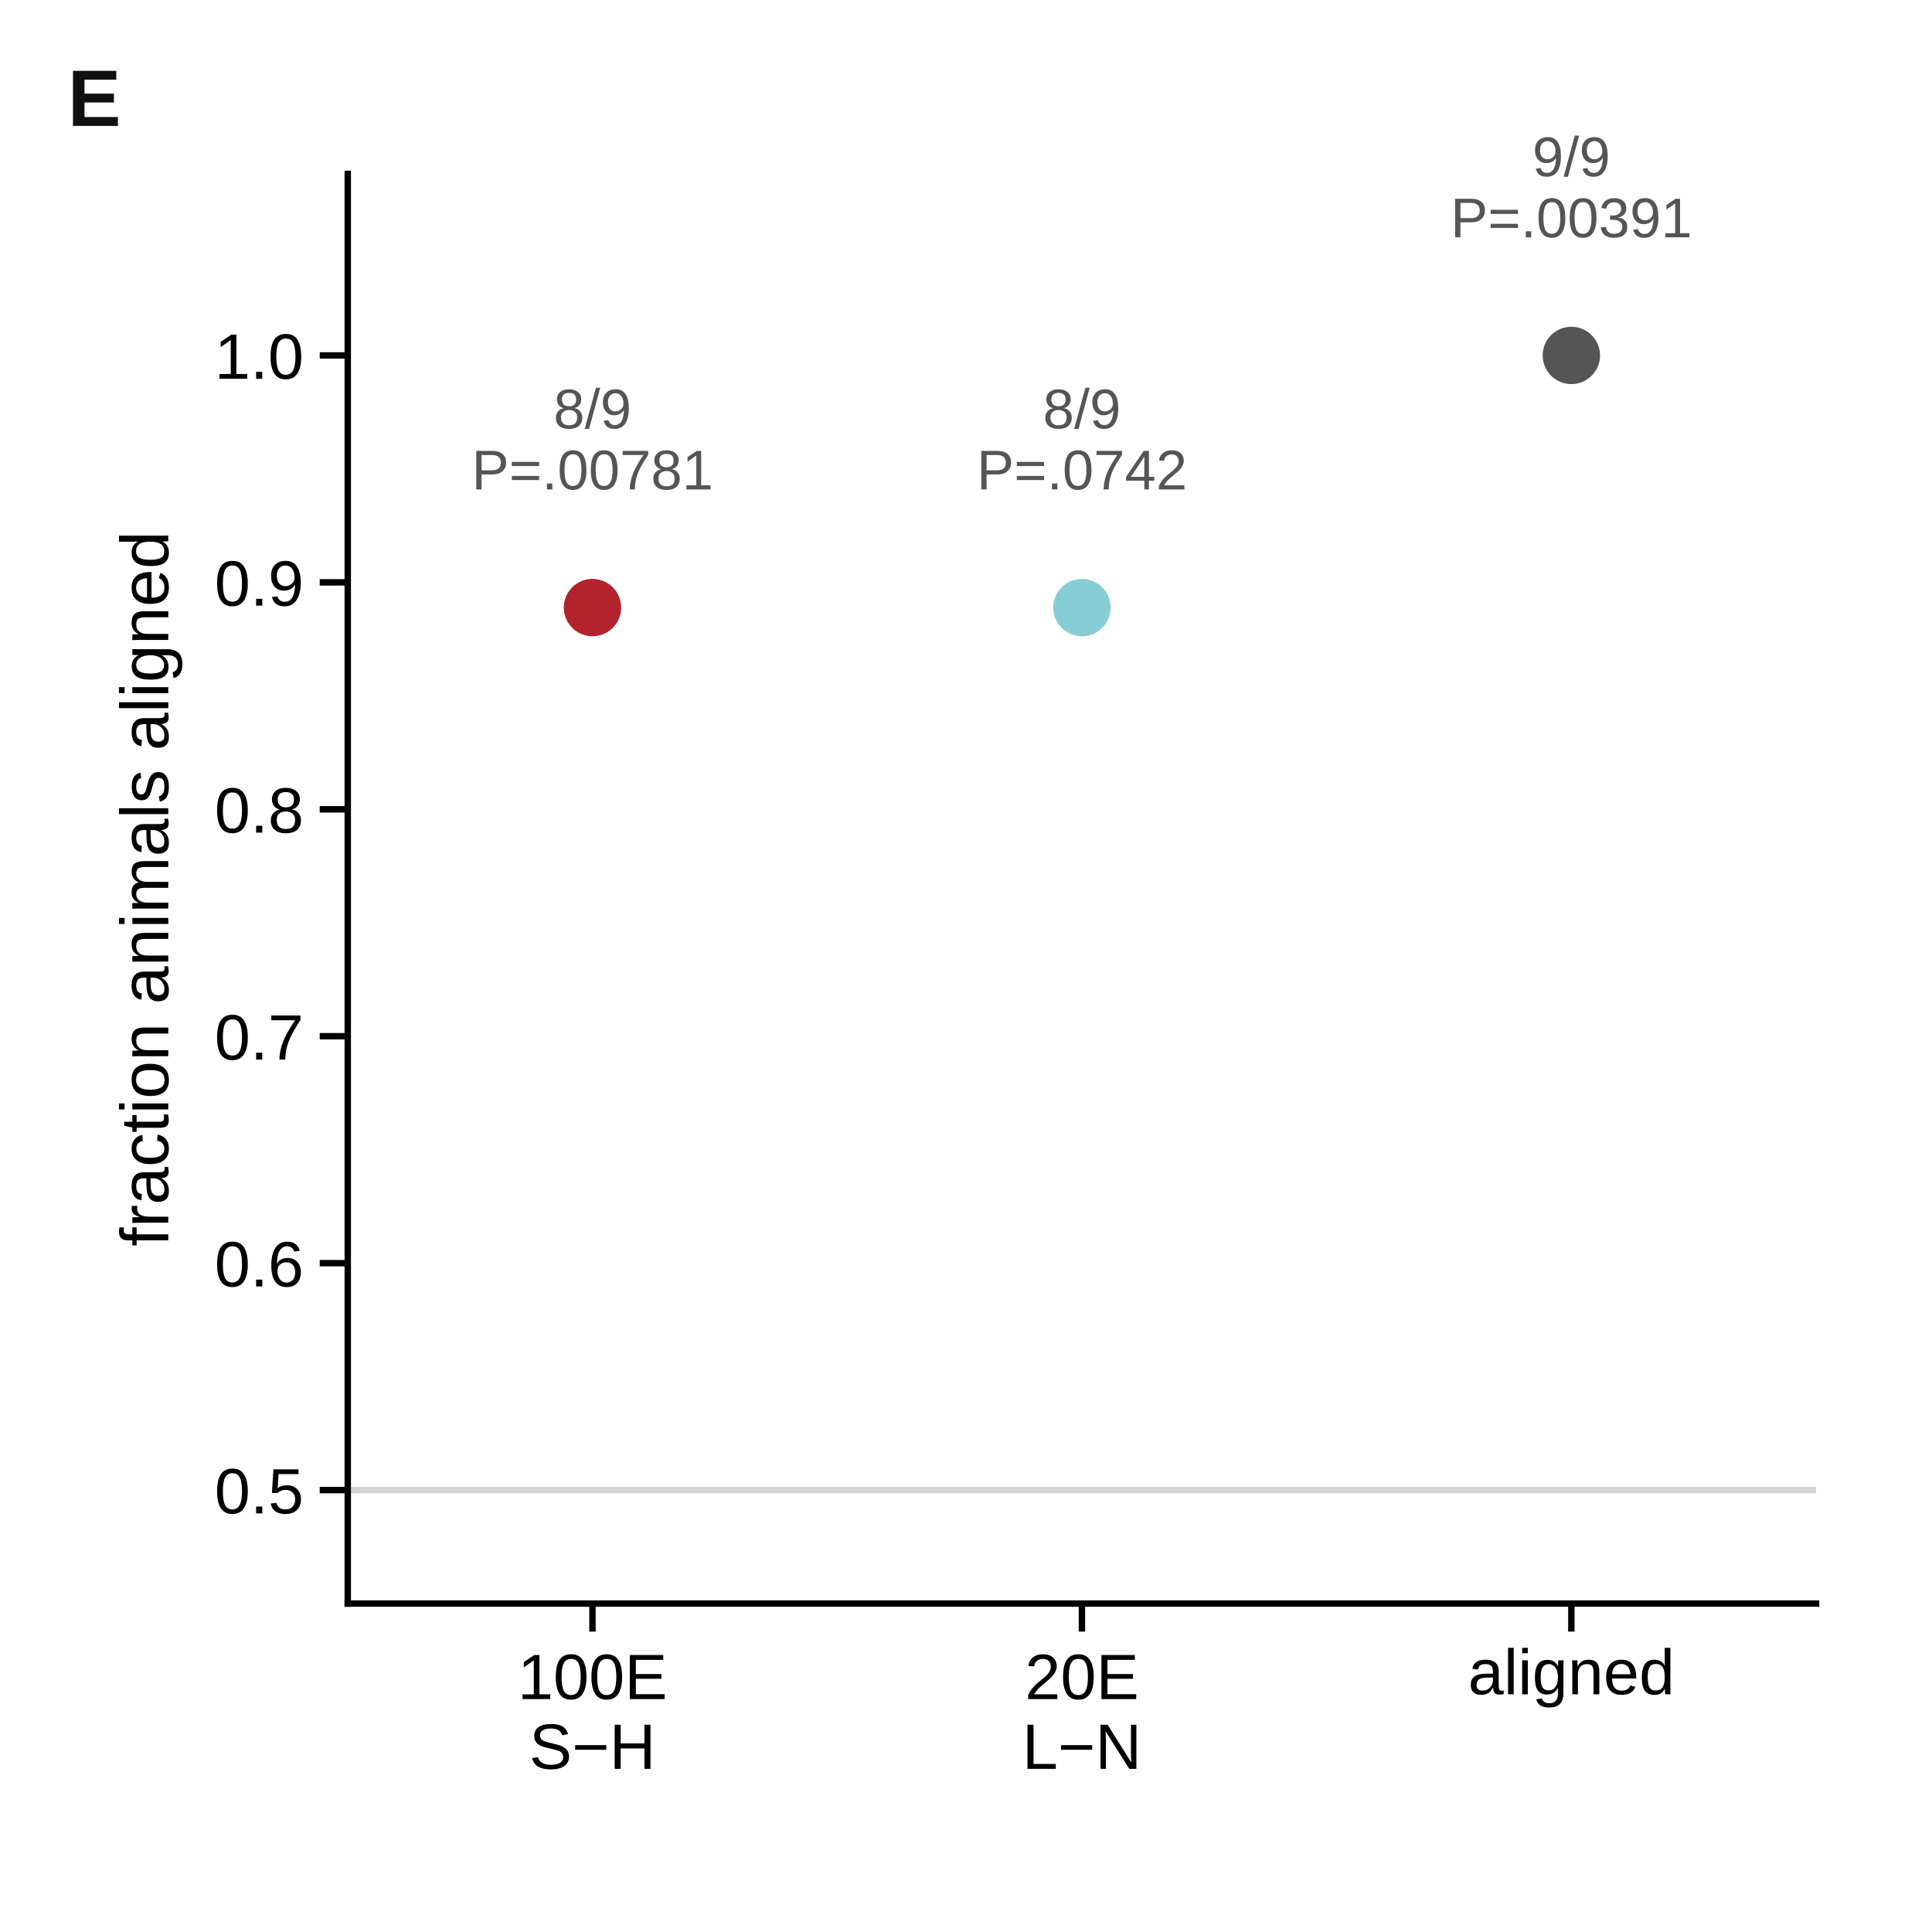
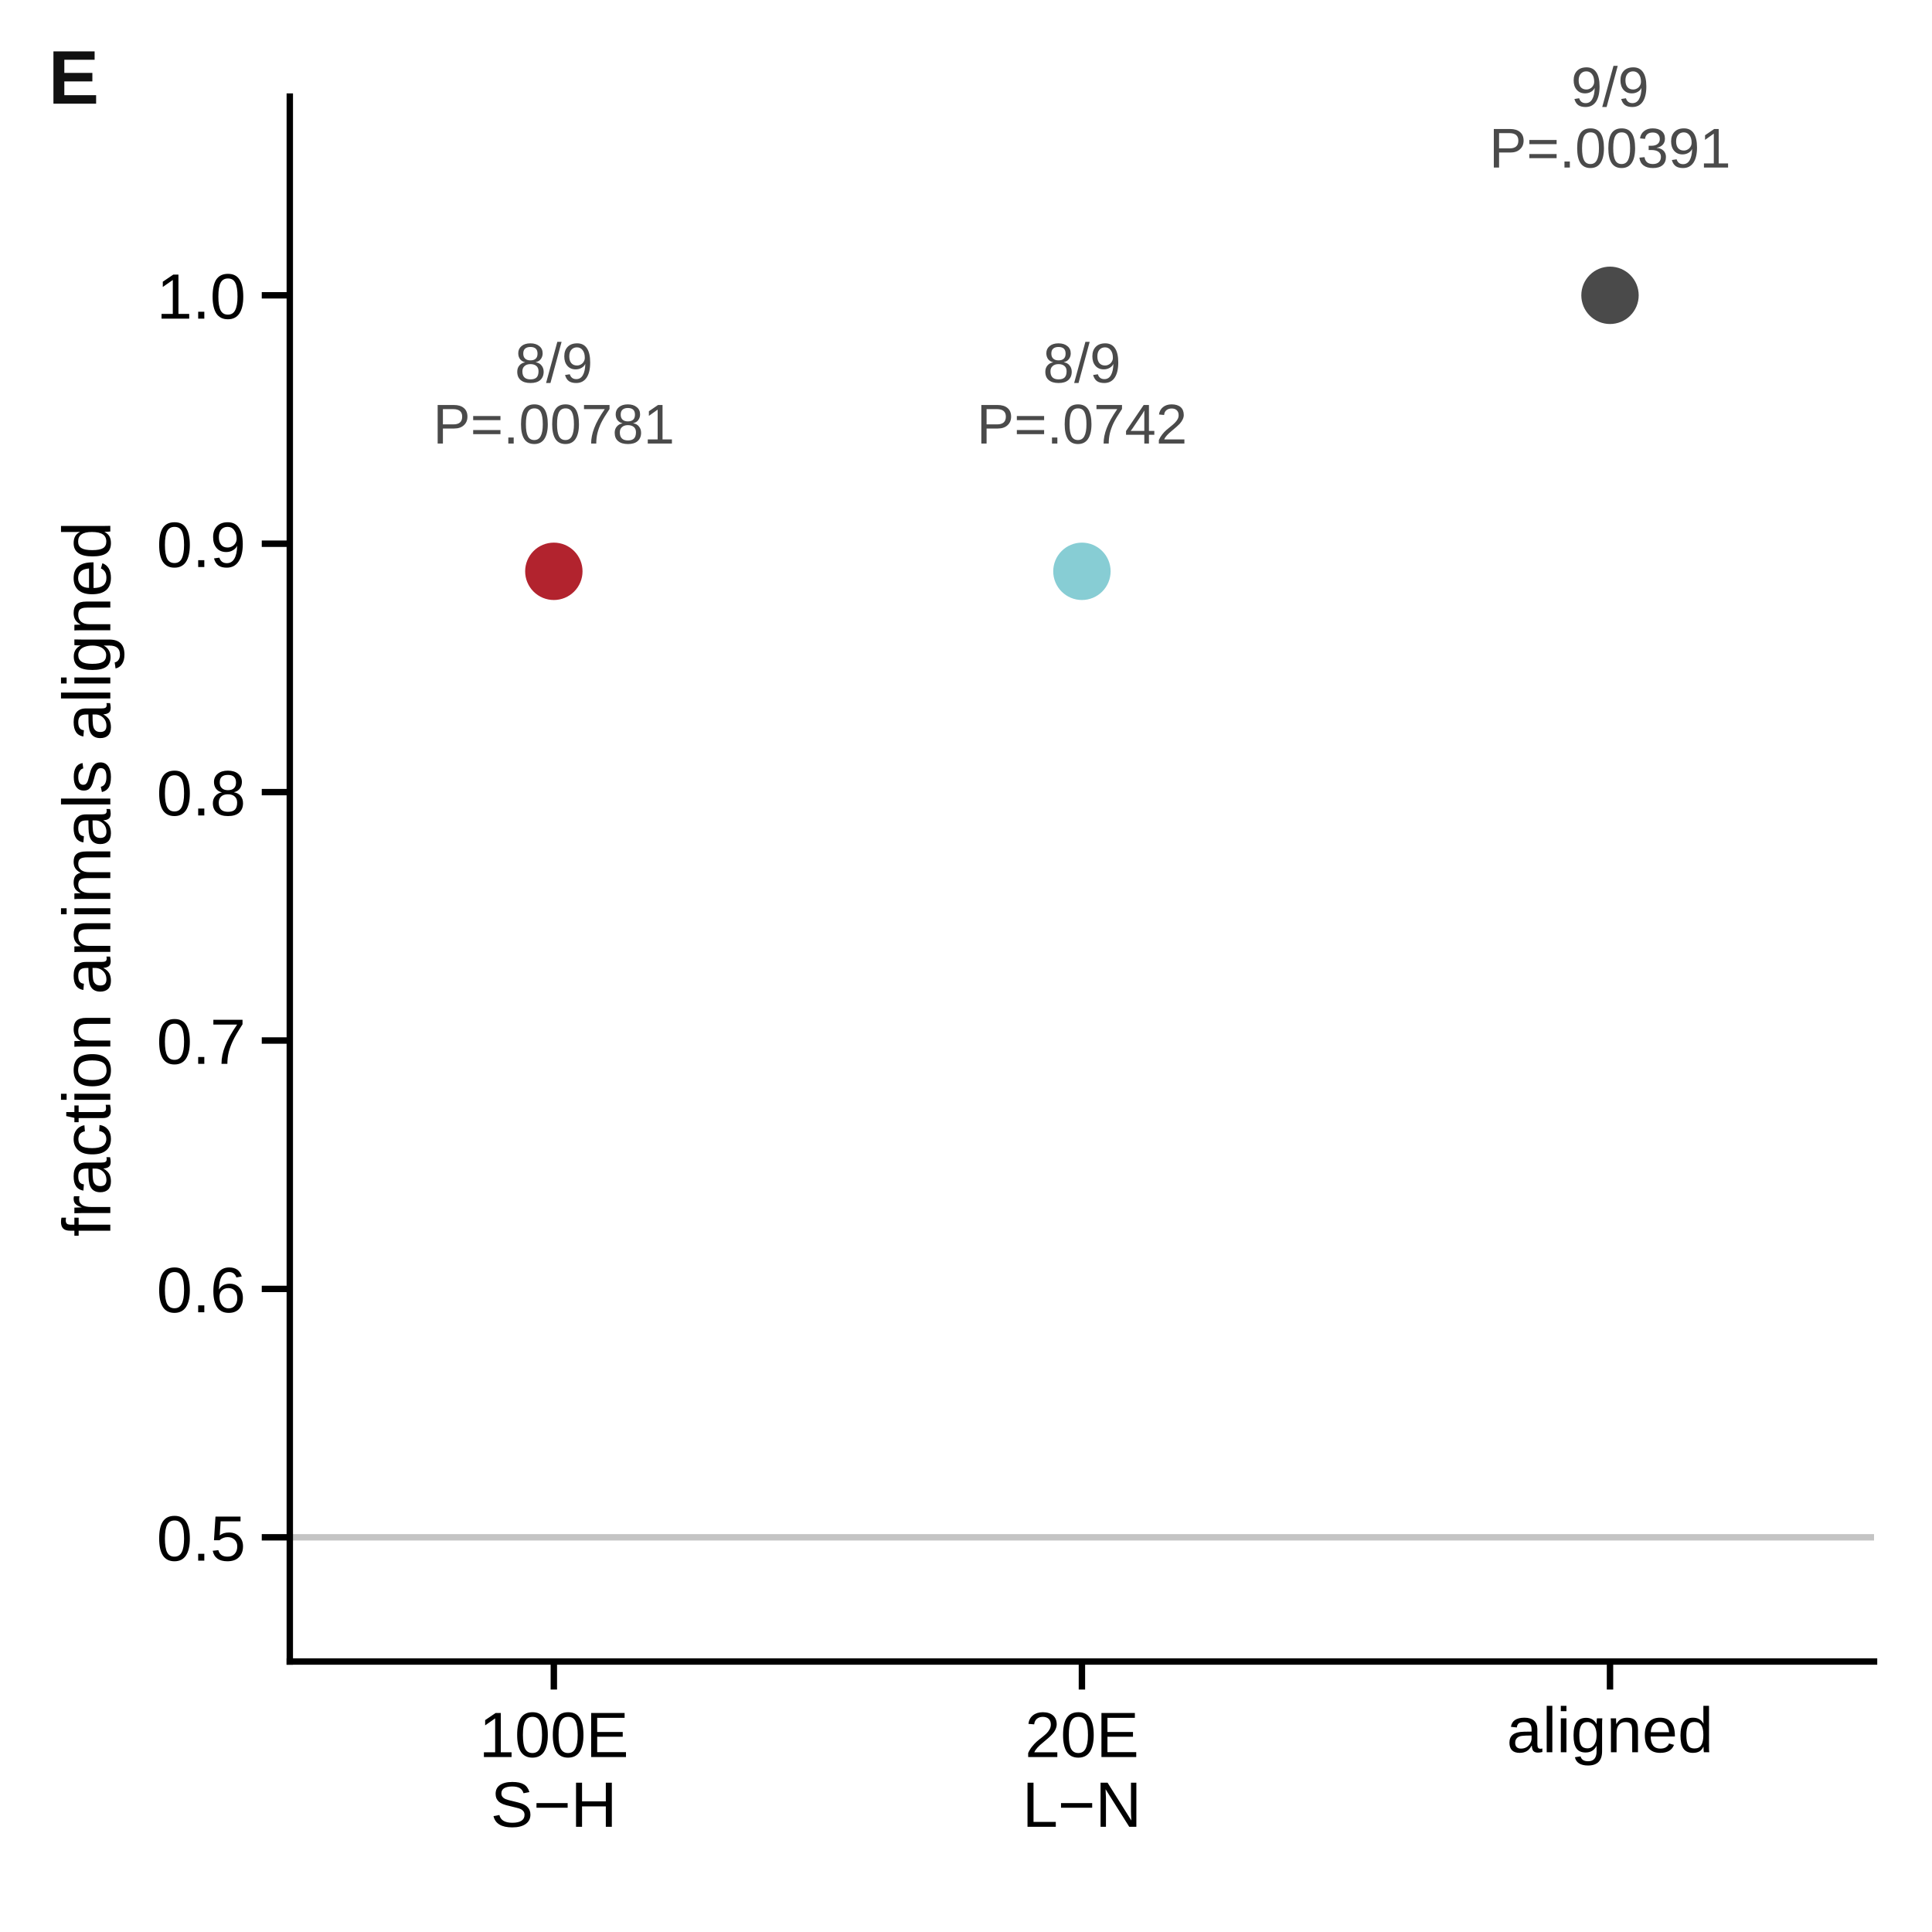
<svg xmlns="http://www.w3.org/2000/svg" xmlns:xlink="http://www.w3.org/1999/xlink" width="241.2pt" height="241.2pt" viewBox="0 0 241.2 241.2" version="1.1">
  <defs>
    <style type="text/css">*{stroke-linejoin: round; stroke-linecap: butt}</style>
  </defs>
  <g id="figure_1">
    <g id="patch_1">
      <path d="M 0 241.2 L 241.2 241.2 L 241.2 0 L 0 0 z " style="fill: #ffffff" />
    </g>
    <g id="axes_1">
      <g id="patch_2">
-         <path d="M 43.416 200.196 L 226.728 200.196 L 226.728 21.708 L 43.416 21.708 z " style="fill: #ffffff" />
+         <path d="M 36.18 207.432 L 233.964 207.432 L 233.964 12.06 L 36.18 12.06 z " style="fill: #ffffff" />
      </g>
      <g id="line2d_1">
-         <path d="M 43.416 186.03 L 226.728 186.03 " clip-path="url(#p50c7f053e9)" style="fill: none; stroke: #d4d4d4; stroke-width: 0.8; stroke-linecap: square" />
+         <path d="M 36.18 191.926 L 233.964 191.926 " clip-path="url(#p3678c52256)" style="fill: none; stroke: #c4c4c4; stroke-width: 0.8; stroke-linecap: square" />
      </g>
      <g id="matplotlib.axis_1">
        <g id="xtick_1">
          <g id="line2d_2">
            <defs>
-               <path id="m6da9440364" d="M 0 0 L 0 3.5 " style="stroke: #000000; stroke-width: 0.8" />
+               <path id="m9ea98cf14c" d="M 0 0 L 0 3.5 " style="stroke: #000000; stroke-width: 0.8" />
            </defs>
            <g>
-               <use xlink:href="#m6da9440364" x="73.968" y="200.196" style="stroke: #000000; stroke-width: 0.8" />
+               <use xlink:href="#m9ea98cf14c" x="69.144" y="207.432" style="stroke: #000000; stroke-width: 0.8" />
            </g>
          </g>
          <g id="text_1">
-             <text style="font-size: 8px; font-family: 'Arial'" transform="translate(64.62675 212.1198)">100E</text>
-             <text style="font-size: 8px; font-family: 'Arial'" transform="translate(66.07488 220.8269)">S−H</text>
+             <text style="font-size: 8px; font-family: 'Arial'" transform="translate(59.80275 219.3558)">100E</text>
+             <text style="font-size: 8px; font-family: 'Arial'" transform="translate(61.25088 228.0629)">S−H</text>
          </g>
        </g>
        <g id="xtick_2">
          <g id="line2d_3">
            <g>
-               <use xlink:href="#m6da9440364" x="135.072" y="200.196" style="stroke: #000000; stroke-width: 0.8" />
+               <use xlink:href="#m9ea98cf14c" x="135.072" y="207.432" style="stroke: #000000; stroke-width: 0.8" />
            </g>
          </g>
          <g id="text_2">
-             <text style="font-size: 8px; font-family: 'Arial'" transform="translate(127.9551 212.1198)">20E</text>
-             <text style="font-size: 8px; font-family: 'Arial'" transform="translate(127.6226 220.8269)">L−N</text>
+             <text style="font-size: 8px; font-family: 'Arial'" transform="translate(127.9551 219.3558)">20E</text>
+             <text style="font-size: 8px; font-family: 'Arial'" transform="translate(127.6226 228.0629)">L−N</text>
          </g>
        </g>
        <g id="xtick_3">
          <g id="line2d_4">
            <g>
-               <use xlink:href="#m6da9440364" x="196.176" y="200.196" style="stroke: #000000; stroke-width: 0.8" />
+               <use xlink:href="#m9ea98cf14c" x="201" y="207.432" style="stroke: #000000; stroke-width: 0.8" />
            </g>
          </g>
          <g id="text_3">
-             <text style="font-size: 8px; font-family: 'Arial'; text-anchor: middle" x="196.176" y="211.52" transform="rotate(-0 196.176 211.5202)">aligned</text>
+             <text style="font-size: 8px; font-family: 'Arial'; text-anchor: middle" x="201" y="218.756" transform="rotate(-0 201 218.7562)">aligned</text>
          </g>
        </g>
      </g>
      <g id="matplotlib.axis_2">
        <g id="ytick_1">
          <g id="line2d_5">
            <defs>
-               <path id="mb6d3f805df" d="M 0 0 L -3.5 0 " style="stroke: #000000; stroke-width: 0.8" />
+               <path id="ma17350c442" d="M 0 0 L -3.5 0 " style="stroke: #000000; stroke-width: 0.8" />
            </defs>
            <g>
-               <use xlink:href="#mb6d3f805df" x="43.416" y="186.03" style="stroke: #000000; stroke-width: 0.8" />
+               <use xlink:href="#ma17350c442" x="36.18" y="191.926" style="stroke: #000000; stroke-width: 0.8" />
            </g>
          </g>
          <g id="text_4">
-             <text style="font-size: 8px; font-family: 'Arial'; text-anchor: end" x="37.916" y="188.942" transform="rotate(-0 37.916 188.9424)">0.5</text>
+             <text style="font-size: 8px; font-family: 'Arial'; text-anchor: end" x="30.68" y="194.838" transform="rotate(-0 30.68 194.8384)">0.5</text>
          </g>
        </g>
        <g id="ytick_2">
          <g id="line2d_6">
            <g>
-               <use xlink:href="#mb6d3f805df" x="43.416" y="157.699" style="stroke: #000000; stroke-width: 0.8" />
+               <use xlink:href="#ma17350c442" x="36.18" y="160.915" style="stroke: #000000; stroke-width: 0.8" />
            </g>
          </g>
          <g id="text_5">
-             <text style="font-size: 8px; font-family: 'Arial'; text-anchor: end" x="37.916" y="160.611" transform="rotate(-0 37.916 160.611)">0.6</text>
+             <text style="font-size: 8px; font-family: 'Arial'; text-anchor: end" x="30.68" y="163.827" transform="rotate(-0 30.68 163.827)">0.6</text>
          </g>
        </g>
        <g id="ytick_3">
          <g id="line2d_7">
            <g>
-               <use xlink:href="#mb6d3f805df" x="43.416" y="129.367" style="stroke: #000000; stroke-width: 0.8" />
+               <use xlink:href="#ma17350c442" x="36.18" y="129.903" style="stroke: #000000; stroke-width: 0.8" />
            </g>
          </g>
          <g id="text_6">
-             <text style="font-size: 8px; font-family: 'Arial'; text-anchor: end" x="37.916" y="132.28" transform="rotate(-0 37.916 132.2795)">0.7</text>
+             <text style="font-size: 8px; font-family: 'Arial'; text-anchor: end" x="30.68" y="132.816" transform="rotate(-0 30.68 132.8155)">0.7</text>
          </g>
        </g>
        <g id="ytick_4">
          <g id="line2d_8">
            <g>
-               <use xlink:href="#mb6d3f805df" x="43.416" y="101.036" style="stroke: #000000; stroke-width: 0.8" />
+               <use xlink:href="#ma17350c442" x="36.18" y="98.892" style="stroke: #000000; stroke-width: 0.8" />
            </g>
          </g>
          <g id="text_7">
-             <text style="font-size: 8px; font-family: 'Arial'; text-anchor: end" x="37.916" y="103.948" transform="rotate(-0 37.916 103.9481)">0.8</text>
+             <text style="font-size: 8px; font-family: 'Arial'; text-anchor: end" x="30.68" y="101.804" transform="rotate(-0 30.68 101.8041)">0.8</text>
          </g>
        </g>
        <g id="ytick_5">
          <g id="line2d_9">
            <g>
-               <use xlink:href="#mb6d3f805df" x="43.416" y="72.705" style="stroke: #000000; stroke-width: 0.8" />
+               <use xlink:href="#ma17350c442" x="36.18" y="67.881" style="stroke: #000000; stroke-width: 0.8" />
            </g>
          </g>
          <g id="text_8">
-             <text style="font-size: 8px; font-family: 'Arial'; text-anchor: end" x="37.916" y="75.617" transform="rotate(-0 37.916 75.61668)">0.9</text>
+             <text style="font-size: 8px; font-family: 'Arial'; text-anchor: end" x="30.68" y="70.793" transform="rotate(-0 30.68 70.79268)">0.9</text>
          </g>
        </g>
        <g id="ytick_6">
          <g id="line2d_10">
            <g>
-               <use xlink:href="#mb6d3f805df" x="43.416" y="44.373" style="stroke: #000000; stroke-width: 0.8" />
+               <use xlink:href="#ma17350c442" x="36.18" y="36.869" style="stroke: #000000; stroke-width: 0.8" />
            </g>
          </g>
          <g id="text_9">
-             <text style="font-size: 8px; font-family: 'Arial'; text-anchor: end" x="37.916" y="47.285" transform="rotate(-0 37.916 47.28525)">1.0</text>
+             <text style="font-size: 8px; font-family: 'Arial'; text-anchor: end" x="30.68" y="39.781" transform="rotate(-0 30.68 39.78125)">1.0</text>
          </g>
        </g>
        <g id="text_10">
-           <text style="font-size: 8.5px; font-family: 'Arial'; text-anchor: middle" x="21.007" y="110.952" transform="rotate(-90 21.00702 110.952)">fraction animals aligned</text>
+           <text style="font-size: 8.5px; font-family: 'Arial'; text-anchor: middle" x="13.771" y="109.746" transform="rotate(-90 13.77102 109.746)">fraction animals aligned</text>
        </g>
      </g>
      <g id="patch_3">
-         <path d="M 43.416 200.196 L 43.416 21.708 " style="fill: none; stroke: #000000; stroke-width: 0.8; stroke-linejoin: miter; stroke-linecap: square" />
+         <path d="M 36.18 207.432 L 36.18 12.06 " style="fill: none; stroke: #000000; stroke-width: 0.8; stroke-linejoin: miter; stroke-linecap: square" />
      </g>
      <g id="patch_4">
-         <path d="M 43.416 200.196 L 226.728 200.196 " style="fill: none; stroke: #000000; stroke-width: 0.8; stroke-linejoin: miter; stroke-linecap: square" />
+         <path d="M 36.18 207.432 L 233.964 207.432 " style="fill: none; stroke: #000000; stroke-width: 0.8; stroke-linejoin: miter; stroke-linecap: square" />
      </g>
      <g id="PathCollection_1">
        <defs>
-           <path id="ma4004cdbd9" d="M 0 3.082 C 0.817 3.082 1.601 2.757 2.179 2.179 C 2.757 1.601 3.082 0.817 3.082 0 C 3.082 -0.817 2.757 -1.601 2.179 -2.179 C 1.601 -2.757 0.817 -3.082 0 -3.082 C -0.817 -3.082 -1.601 -2.757 -2.179 -2.179 C -2.757 -1.601 -3.082 -0.817 -3.082 0 C -3.082 0.817 -2.757 1.601 -2.179 2.179 C -1.601 2.757 -0.817 3.082 0 3.082 z " style="stroke: #b2232e" />
+           <path id="md3216cc549" d="M 0 3.082 C 0.817 3.082 1.601 2.757 2.179 2.179 C 2.757 1.601 3.082 0.817 3.082 0 C 3.082 -0.817 2.757 -1.601 2.179 -2.179 C 1.601 -2.757 0.817 -3.082 0 -3.082 C -0.817 -3.082 -1.601 -2.757 -2.179 -2.179 C -2.757 -1.601 -3.082 -0.817 -3.082 0 C -3.082 0.817 -2.757 1.601 -2.179 2.179 C -1.601 2.757 -0.817 3.082 0 3.082 z " style="stroke: #b2232e" />
        </defs>
-         <g clip-path="url(#p50c7f053e9)">
-           <use xlink:href="#ma4004cdbd9" x="73.968" y="75.853" style="fill: #b2232e; stroke: #b2232e" />
+         <g clip-path="url(#p3678c52256)">
+           <use xlink:href="#md3216cc549" x="69.144" y="71.326" style="fill: #b2232e; stroke: #b2232e" />
        </g>
      </g>
      <g id="text_11">
-         <text style="font-size: 7px; font-family: 'Arial'; fill: #555555" transform="translate(69.103 53.48691)">8/9</text>
-         <text style="font-size: 7px; font-family: 'Arial'; fill: #555555" transform="translate(58.88519 61.10556)">P=.00781</text>
+         <text style="font-size: 7px; font-family: 'Arial'; fill: #4a4a4a" transform="translate(64.279 47.75469)">8/9</text>
+         <text style="font-size: 7px; font-family: 'Arial'; fill: #4a4a4a" transform="translate(54.06119 55.37334)">P=.00781</text>
      </g>
      <g id="PathCollection_2">
        <defs>
-           <path id="m024353a57f" d="M 0 3.082 C 0.817 3.082 1.601 2.757 2.179 2.179 C 2.757 1.601 3.082 0.817 3.082 0 C 3.082 -0.817 2.757 -1.601 2.179 -2.179 C 1.601 -2.757 0.817 -3.082 0 -3.082 C -0.817 -3.082 -1.601 -2.757 -2.179 -2.179 C -2.757 -1.601 -3.082 -0.817 -3.082 0 C -3.082 0.817 -2.757 1.601 -2.179 2.179 C -1.601 2.757 -0.817 3.082 0 3.082 z " style="stroke: #87cdd4" />
+           <path id="mdb571d11cc" d="M 0 3.082 C 0.817 3.082 1.601 2.757 2.179 2.179 C 2.757 1.601 3.082 0.817 3.082 0 C 3.082 -0.817 2.757 -1.601 2.179 -2.179 C 1.601 -2.757 0.817 -3.082 0 -3.082 C -0.817 -3.082 -1.601 -2.757 -2.179 -2.179 C -2.757 -1.601 -3.082 -0.817 -3.082 0 C -3.082 0.817 -2.757 1.601 -2.179 2.179 C -1.601 2.757 -0.817 3.082 0 3.082 z " style="stroke: #87cdd4" />
        </defs>
-         <g clip-path="url(#p50c7f053e9)">
-           <use xlink:href="#m024353a57f" x="135.072" y="75.853" style="fill: #87cdd4; stroke: #87cdd4" />
+         <g clip-path="url(#p3678c52256)">
+           <use xlink:href="#mdb571d11cc" x="135.072" y="71.326" style="fill: #87cdd4; stroke: #87cdd4" />
        </g>
      </g>
      <g id="text_12">
-         <text style="font-size: 7px; font-family: 'Arial'; fill: #555555" transform="translate(130.207 53.48691)">8/9</text>
-         <text style="font-size: 7px; font-family: 'Arial'; fill: #555555" transform="translate(121.9355 61.10556)">P=.0742</text>
+         <text style="font-size: 7px; font-family: 'Arial'; fill: #4a4a4a" transform="translate(130.207 47.75469)">8/9</text>
+         <text style="font-size: 7px; font-family: 'Arial'; fill: #4a4a4a" transform="translate(121.9355 55.37334)">P=.0742</text>
      </g>
      <g id="PathCollection_3">
        <defs>
-           <path id="m81234375b8" d="M 0 3.082 C 0.817 3.082 1.601 2.757 2.179 2.179 C 2.757 1.601 3.082 0.817 3.082 0 C 3.082 -0.817 2.757 -1.601 2.179 -2.179 C 1.601 -2.757 0.817 -3.082 0 -3.082 C -0.817 -3.082 -1.601 -2.757 -2.179 -2.179 C -2.757 -1.601 -3.082 -0.817 -3.082 0 C -3.082 0.817 -2.757 1.601 -2.179 2.179 C -1.601 2.757 -0.817 3.082 0 3.082 z " style="stroke: #555555" />
+           <path id="mfc4c790d49" d="M 0 3.082 C 0.817 3.082 1.601 2.757 2.179 2.179 C 2.757 1.601 3.082 0.817 3.082 0 C 3.082 -0.817 2.757 -1.601 2.179 -2.179 C 1.601 -2.757 0.817 -3.082 0 -3.082 C -0.817 -3.082 -1.601 -2.757 -2.179 -2.179 C -2.757 -1.601 -3.082 -0.817 -3.082 0 C -3.082 0.817 -2.757 1.601 -2.179 2.179 C -1.601 2.757 -0.817 3.082 0 3.082 z " style="stroke: #4a4a4a" />
        </defs>
-         <g clip-path="url(#p50c7f053e9)">
-           <use xlink:href="#m81234375b8" x="196.176" y="44.373" style="fill: #555555; stroke: #555555" />
+         <g clip-path="url(#p3678c52256)">
+           <use xlink:href="#mfc4c790d49" x="201" y="36.869" style="fill: #4a4a4a; stroke: #4a4a4a" />
        </g>
      </g>
      <g id="text_13">
-         <text style="font-size: 7px; font-family: 'Arial'; fill: #555555" transform="translate(191.311 22.00755)">9/9</text>
-         <text style="font-size: 7px; font-family: 'Arial'; fill: #555555" transform="translate(181.0932 29.6262)">P=.00391</text>
+         <text style="font-size: 7px; font-family: 'Arial'; fill: #4a4a4a" transform="translate(196.135 13.29754)">9/9</text>
+         <text style="font-size: 7px; font-family: 'Arial'; fill: #4a4a4a" transform="translate(185.9172 20.9162)">P=.00391</text>
      </g>
    </g>
    <g id="text_14">
-       <text style="font-weight: 700; font-size: 10px; font-family: 'Arial'; text-anchor: start; fill: #111111" x="8.442" y="15.722" transform="rotate(-0 8.442 15.72227)">E</text>
+       <text style="font-weight: 700; font-size: 9.5px; font-family: 'Arial'; text-anchor: start; fill: #111111" x="6.03" y="12.946" transform="rotate(-0 6.03 12.94626)">E</text>
    </g>
  </g>
  <defs>
-     <clipPath id="p50c7f053e9">
-       <rect x="43.416" y="21.708" width="183.312" height="178.488" />
+     <clipPath id="p3678c52256">
+       <rect x="36.18" y="12.06" width="197.784" height="195.372" />
    </clipPath>
  </defs>
</svg>
